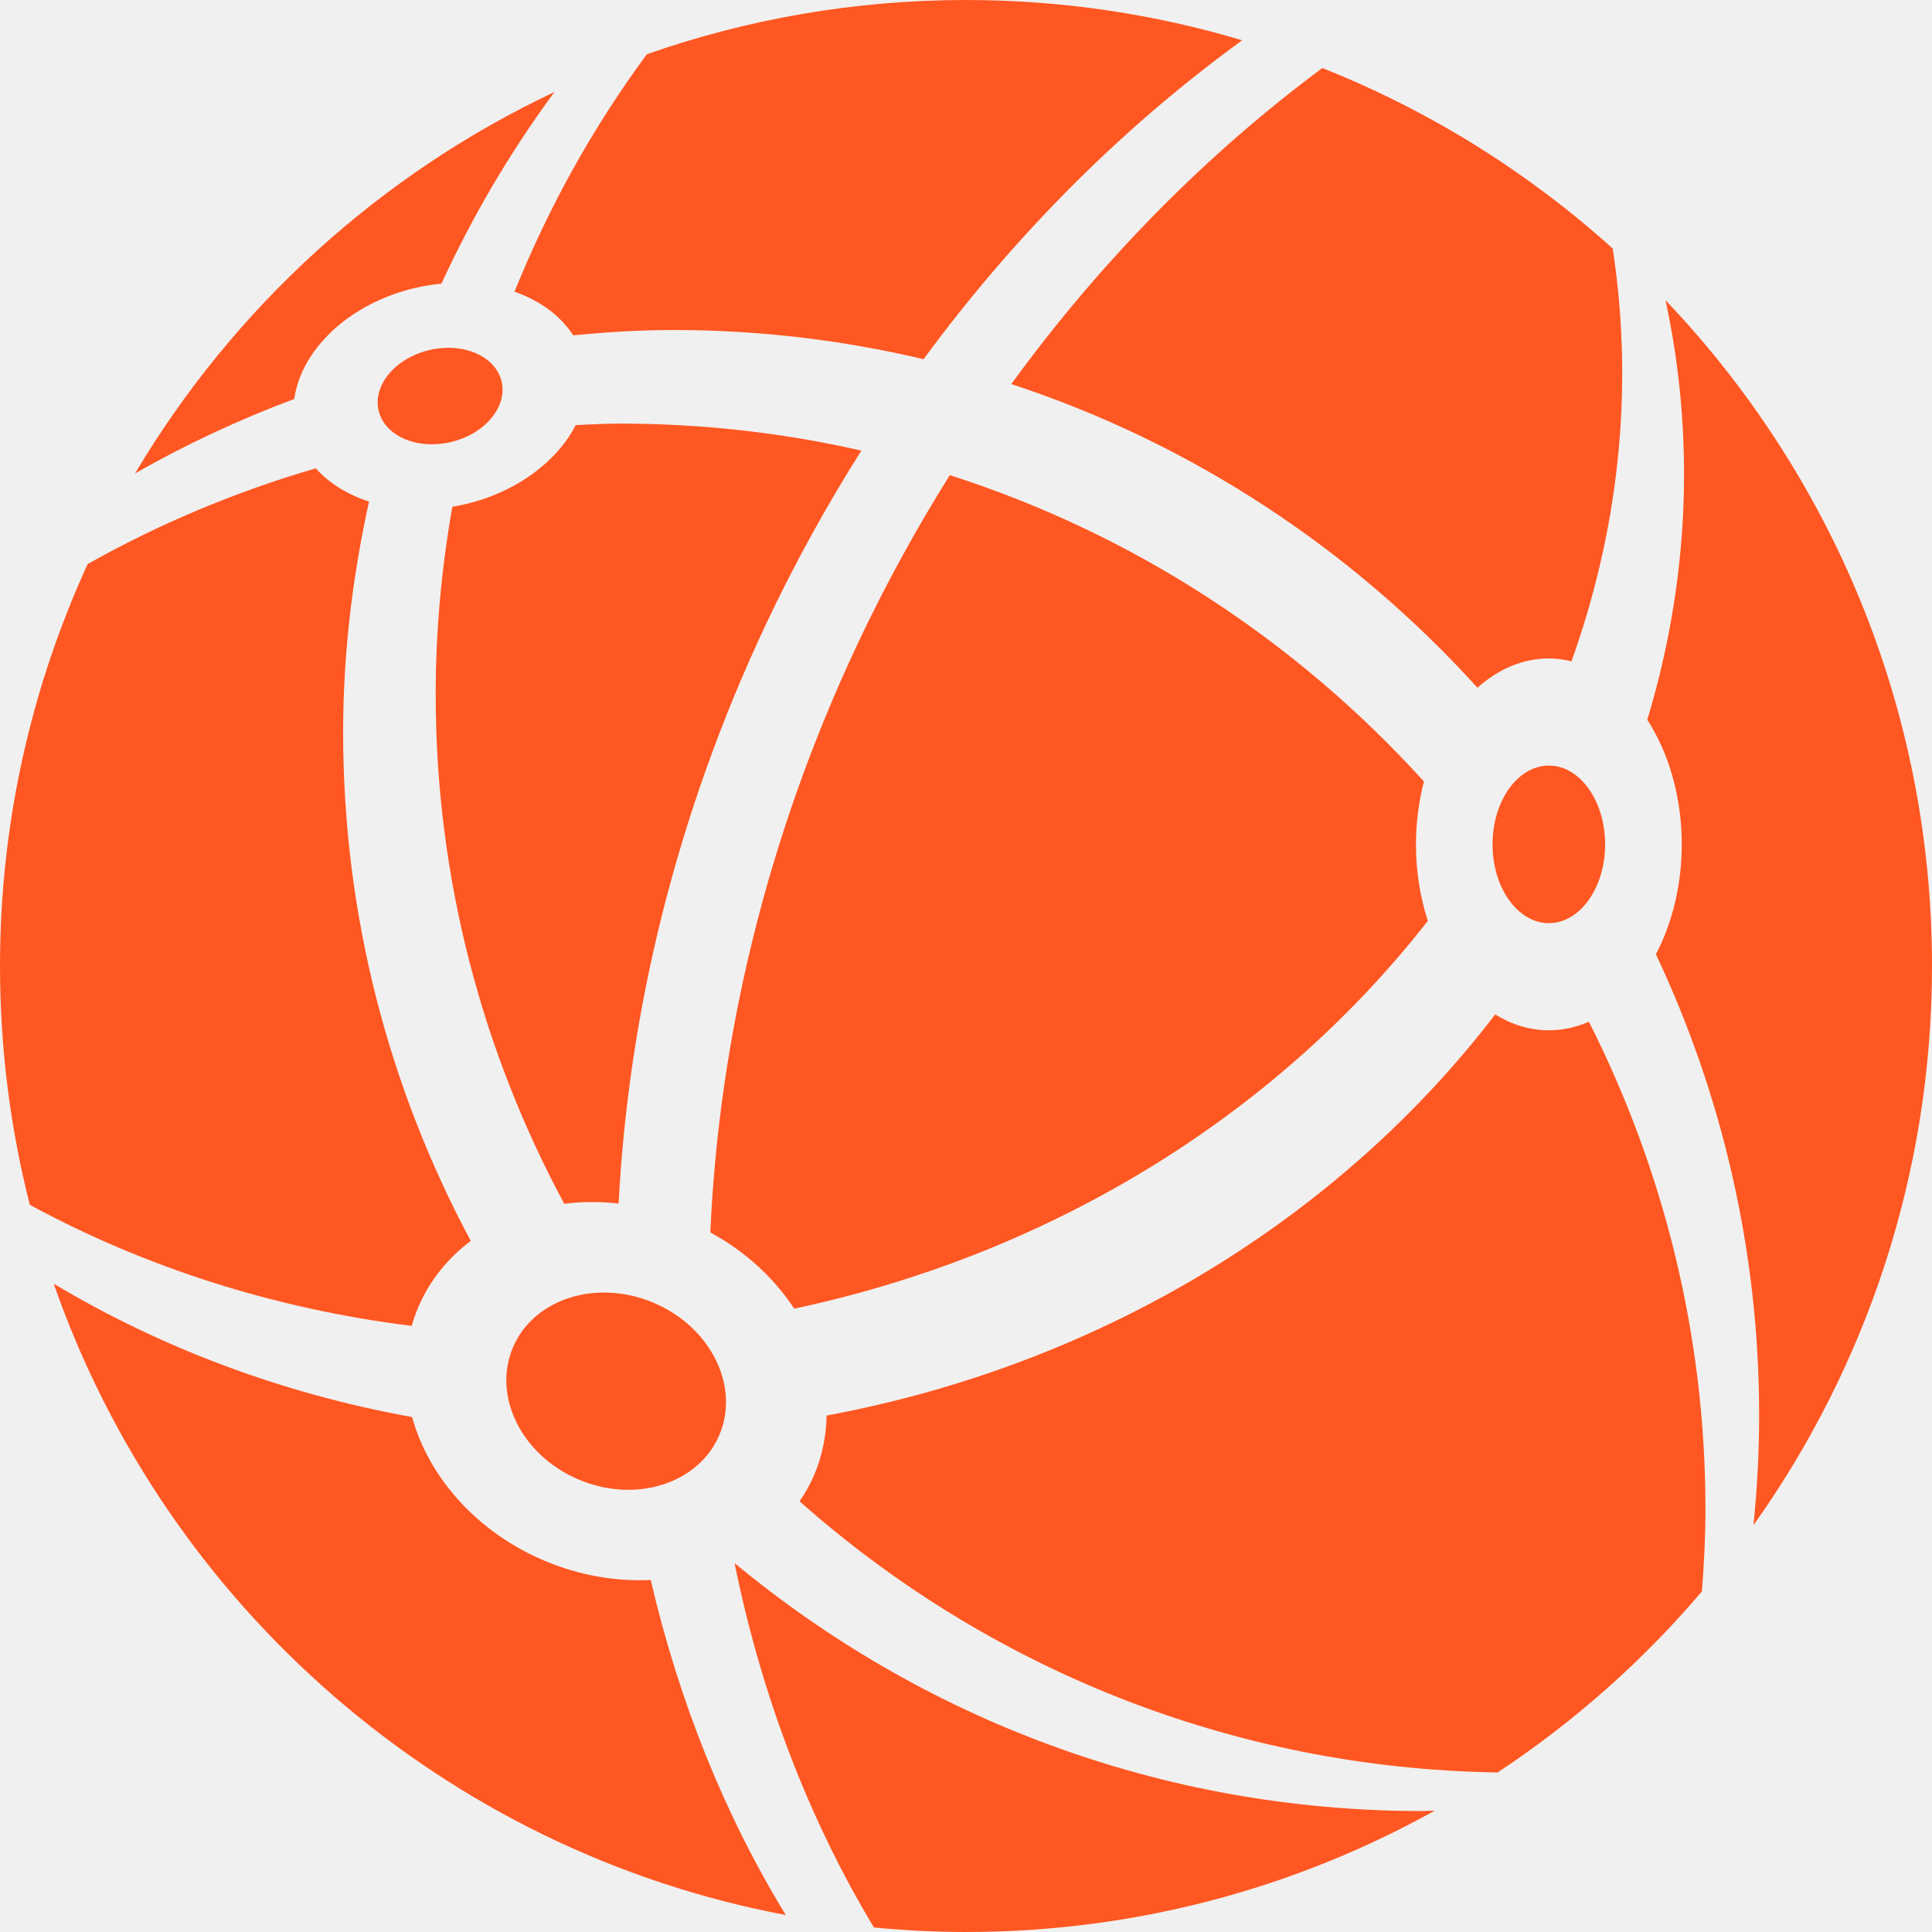
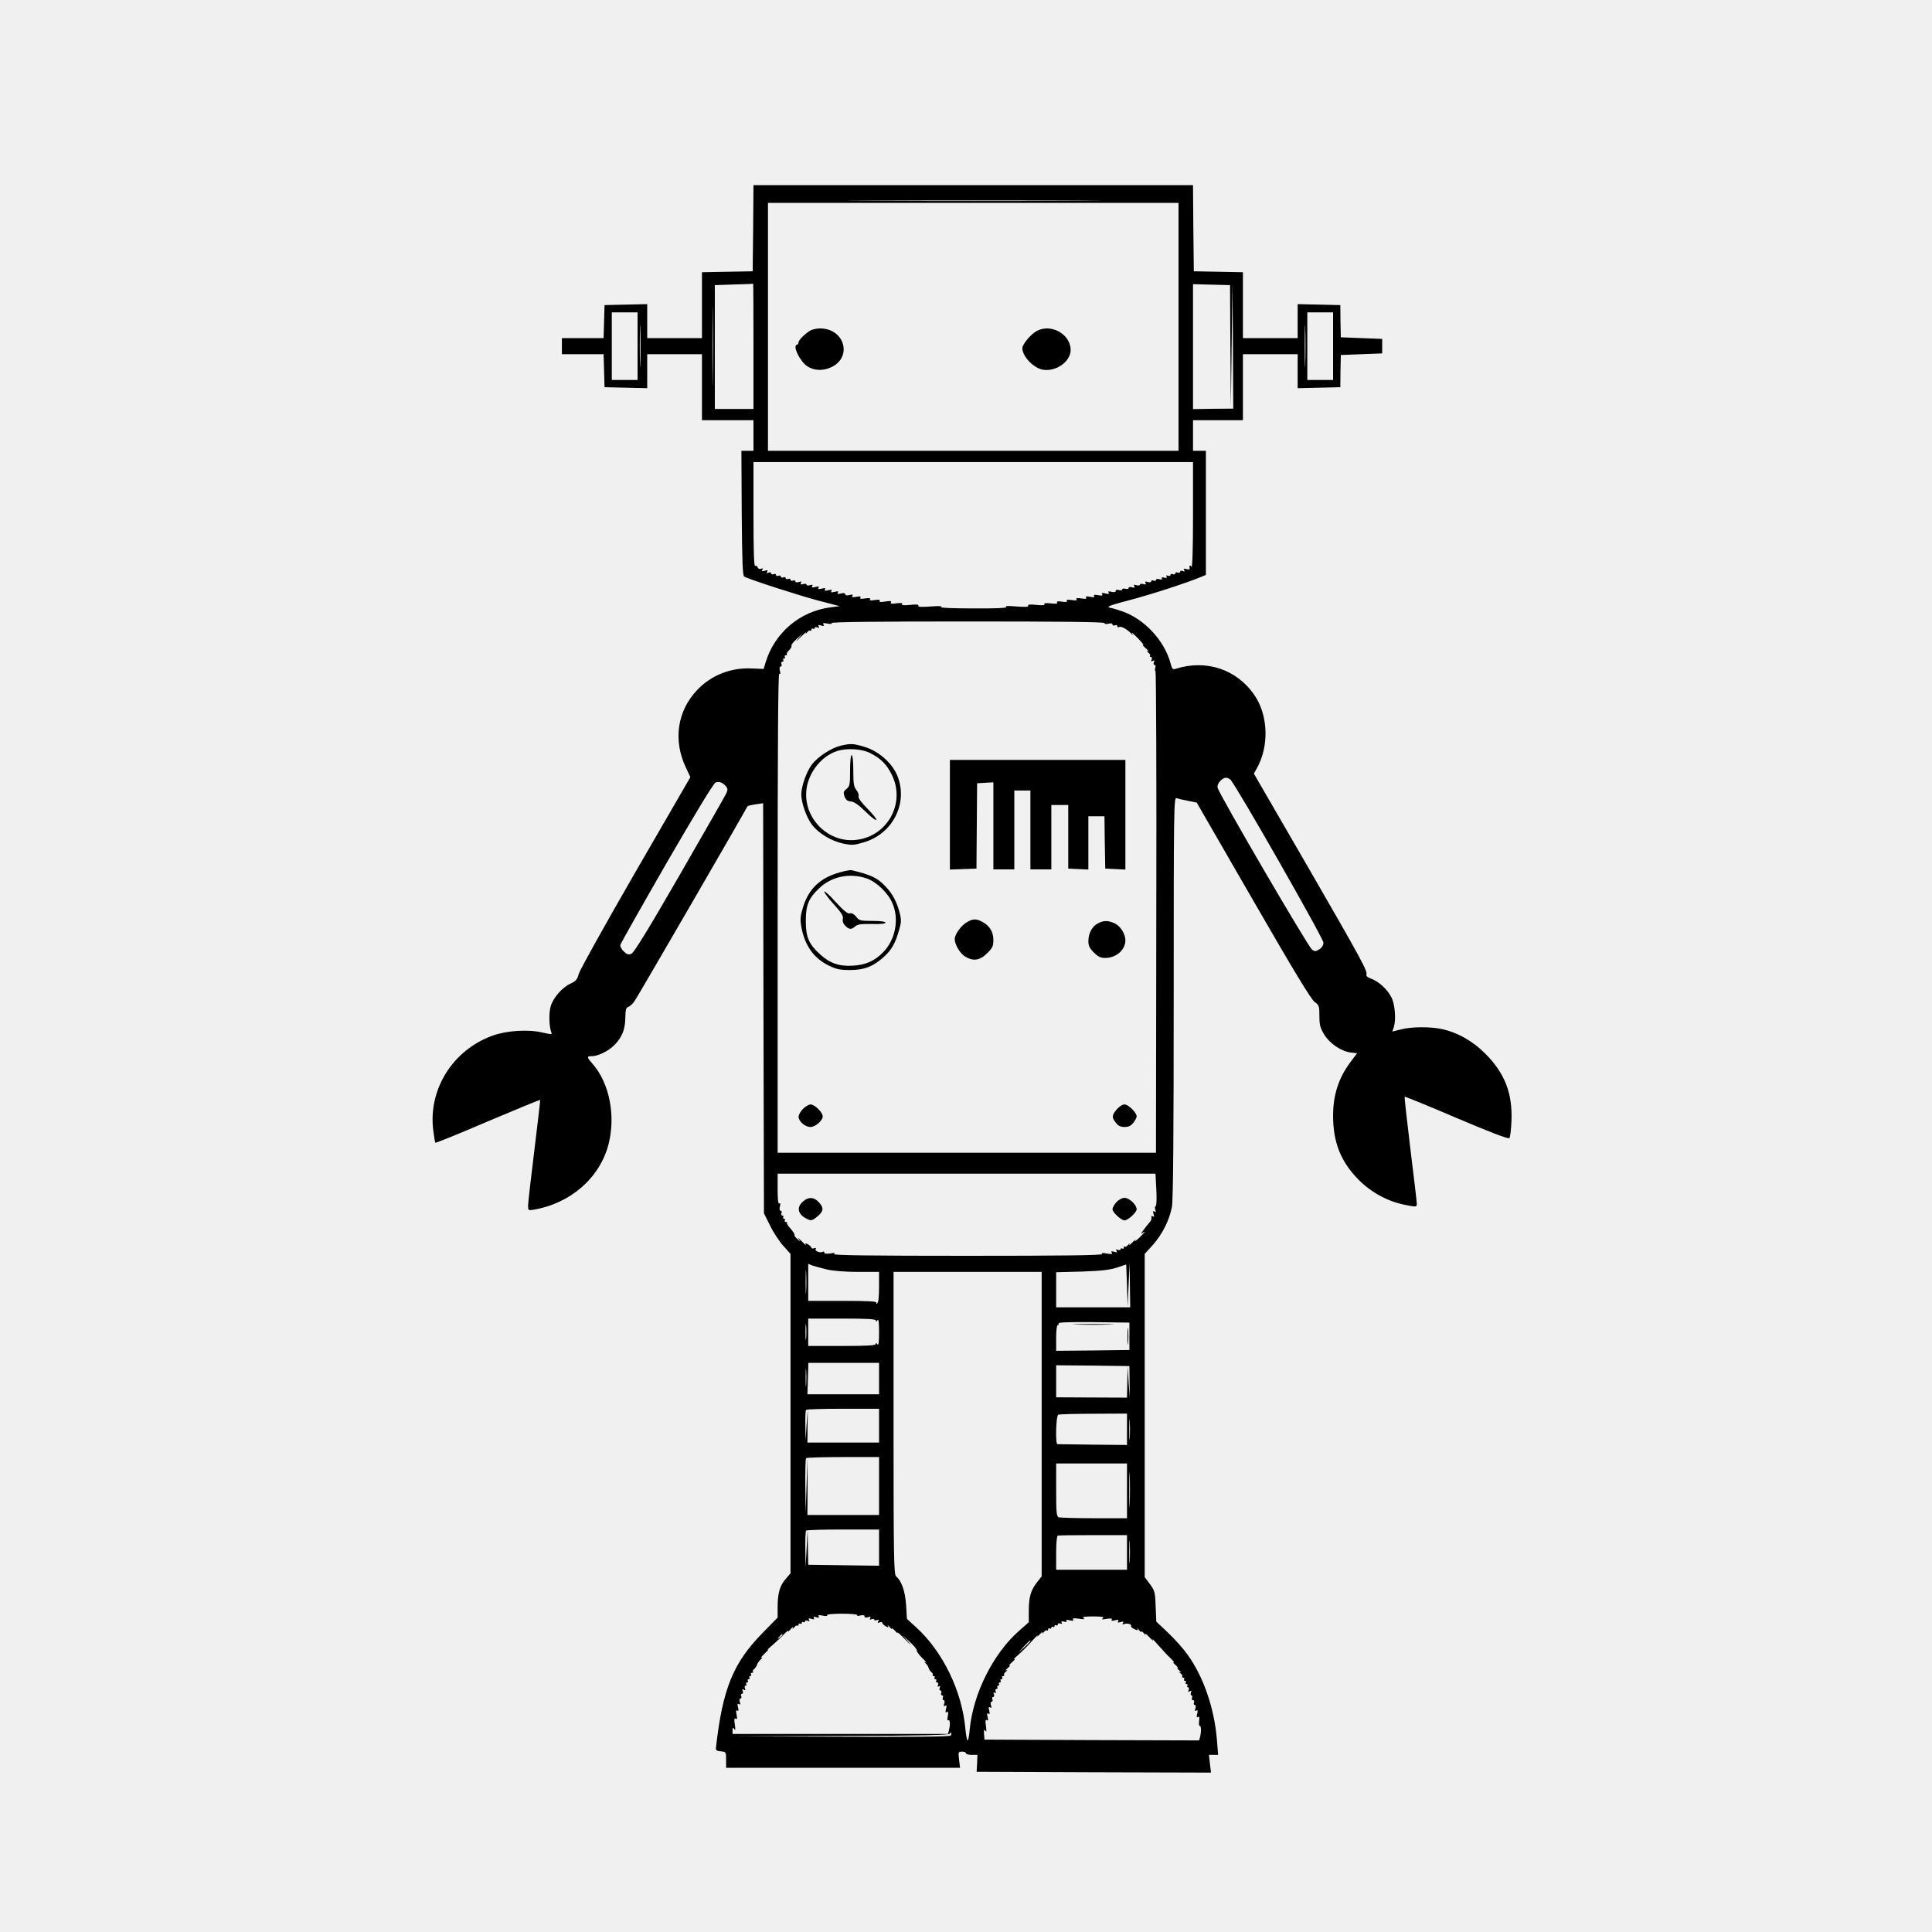
- <svg xmlns="http://www.w3.org/2000/svg" width="140" height="140" viewBox="0 0 140 140" fill="none">
-   <g clip-path="url(#clip0_109_2)">
-     <path d="M73.281 27.831C86.41 32.136 97.992 39.823 107.062 49.836C108.556 48.498 110.328 47.714 112.235 47.714C112.795 47.714 113.342 47.795 113.874 47.923C117.232 38.552 118.425 28.456 116.891 18.191C116.883 18.128 116.865 18.068 116.856 18.004C110.728 12.481 103.62 8.028 95.822 4.93C87.496 11.111 79.845 18.812 73.281 27.831Z" fill="#FF5722" />
-     <path d="M41.536 24.297C43.937 24.071 46.358 23.914 48.819 23.914C55.055 23.914 61.112 24.654 66.925 26.029C73.644 16.885 81.489 9.111 90.013 2.919C83.673 1.026 76.956 0 69.999 0C61.893 0 54.115 1.394 46.875 3.929C42.985 9.195 39.77 14.98 37.283 21.138C39.118 21.778 40.616 22.869 41.536 24.297Z" fill="#FF5722" />
-     <path d="M33.758 36.525C33.43 36.603 33.104 36.666 32.78 36.719C32.001 41.136 31.571 45.673 31.571 50.313C31.571 63.679 34.969 76.233 40.887 87.23C42.163 87.064 43.489 87.064 44.828 87.212C45.54 73.406 48.981 59.103 55.479 45.288C57.561 40.861 59.891 36.652 62.419 32.653C56.794 31.371 50.939 30.695 44.923 30.695C43.847 30.695 42.784 30.756 41.718 30.804C40.376 33.421 37.468 35.642 33.758 36.525Z" fill="#FF5722" />
-     <path d="M68.825 34.431C66.4 38.309 64.155 42.38 62.144 46.658C55.531 60.716 52.095 75.274 51.473 89.304C54.038 90.698 56.103 92.628 57.554 94.83C76.67 90.758 92.769 80.435 103.466 66.731C102.918 65.039 102.606 63.166 102.606 61.188C102.606 59.586 102.818 58.054 103.182 56.63C93.978 46.468 82.192 38.703 68.825 34.431Z" fill="#FF5722" />
-     <path d="M30.303 94.738C31.132 92.778 32.464 91.164 34.114 89.921C28.227 78.942 24.864 66.407 24.864 53.077C24.864 47.324 25.552 41.74 26.741 36.345C25.178 35.841 23.845 35.016 22.883 33.936C17.07 35.635 11.525 37.958 6.352 40.873C2.286 49.744 0 59.604 0 70.001C0 75.976 0.753 81.773 2.161 87.307C10.484 91.821 19.869 94.846 29.834 96.079C29.963 95.628 30.116 95.18 30.303 94.738Z" fill="#FF5722" />
-     <path d="M112.235 74.659C110.851 74.659 109.536 74.245 108.348 73.508C97.267 87.986 80.201 98.794 59.901 102.574C59.87 104.028 59.59 105.479 59.003 106.87C58.712 107.555 58.347 108.19 57.943 108.794C71.453 120.769 89.117 128.143 108.521 128.439C114.059 124.782 119.043 120.358 123.326 115.321C123.478 113.35 123.584 111.366 123.584 109.355C123.584 96.638 120.503 84.663 115.138 74.037C114.221 74.439 113.246 74.659 112.235 74.659Z" fill="#FF5722" />
-     <path d="M53.229 113.268C55.171 122.836 58.576 131.772 63.328 139.674C65.526 139.88 67.748 140 70.001 140C82.332 140 93.908 136.801 103.97 131.205C103.651 131.208 103.339 131.235 103.022 131.235C84.087 131.233 66.749 124.474 53.229 113.268Z" fill="#FF5722" />
-     <path d="M39.46 113.097C34.519 111.01 31.068 107.032 29.861 102.687C20.459 100.985 11.661 97.671 3.893 93.023C12.027 116.379 32.179 134.097 56.942 138.772C52.48 131.475 49.199 123.265 47.153 114.489C44.652 114.611 42.015 114.177 39.46 113.097Z" fill="#FF5722" />
-     <path d="M30.032 20.877C30.689 20.72 31.343 20.618 31.988 20.555C34.253 15.632 36.994 10.975 40.184 6.662C27.499 12.644 16.906 22.321 9.786 34.309C13.455 32.207 17.317 30.409 21.325 28.909C21.817 25.351 25.266 22.012 30.032 20.877Z" fill="#FF5722" />
-     <path d="M140 70.001C140 51.293 132.647 34.313 120.691 21.755C120.954 22.987 121.185 24.233 121.374 25.495C122.74 34.646 121.936 43.665 119.368 52.157C120.914 54.547 121.865 57.709 121.865 61.188C121.865 64.168 121.166 66.915 119.993 69.146C124.772 79.295 127.475 90.614 127.475 102.576C127.475 105.259 127.326 107.904 127.063 110.52C135.197 99.081 140 85.106 140 70.001Z" fill="#FF5722" />
-     <path d="M41.941 107.218C46.073 108.965 50.636 107.512 52.132 103.973C53.628 100.434 51.491 96.149 47.358 94.402C43.226 92.655 38.663 94.108 37.167 97.647C35.671 101.186 37.808 105.471 41.941 107.218Z" fill="#FF5722" />
-     <path d="M112.235 66.895C114.487 66.895 116.313 64.339 116.313 61.186C116.313 58.033 114.487 55.477 112.235 55.477C109.982 55.477 108.156 58.033 108.156 61.186C108.156 64.339 109.982 66.895 112.235 66.895Z" fill="#FF5722" />
-     <path d="M32.686 32.029C35.146 31.442 36.785 29.476 36.346 27.637C35.908 25.799 33.559 24.784 31.099 25.37C28.639 25.956 27 27.922 27.438 29.761C27.877 31.6 30.226 32.615 32.686 32.029Z" fill="#FF5722" />
+ <svg xmlns="http://www.w3.org/2000/svg" version="1.0" width="1200pt" height="1200pt" viewBox="0 0 1200 1200" preserveAspectRatio="xMidYMid meet">
+   <g transform="translate(0,1200) scale(0.1,-0.1)" fill="#000000" stroke="none">
+     <path d="M4678 10583 l-3 -268 -157 -3 -158 -3 0 -204 0 -205 -170 0 -170 0 0 105 0 106 -132 -3 -133 -3 -3 -102 -3 -103 -129 0 -130 0 0 -50 0 -50 130 0 129 0 3 -102 3 -103 133 -3 132 -3 0 106 0 105 170 0 170 0 0 -205 0 -205 160 0 160 0 0 -95 0 -95 -37 0 -38 0 2 -387 c2 -300 6 -389 15 -394 34 -19 348 -120 463 -150 l130 -34 -55 -7 c-191 -24 -349 -158 -405 -343 l-12 -40 -71 3 c-132 7 -254 -41 -343 -135 -122 -129 -149 -310 -70 -478 l29 -62 -341 -589 c-187 -324 -345 -608 -352 -632 -9 -36 -18 -46 -51 -61 -52 -24 -110 -90 -124 -143 -12 -42 -9 -127 4 -159 7 -15 2 -15 -56 -2 -88 21 -222 12 -310 -20 -247 -90 -399 -334 -367 -588 5 -40 11 -74 13 -77 3 -2 150 57 326 133 177 75 323 135 325 133 1 -2 -15 -142 -36 -313 -21 -170 -39 -325 -39 -342 0 -31 1 -32 33 -27 231 39 413 198 467 408 45 178 5 380 -100 499 -37 42 -37 47 -2 47 39 1 102 32 139 70 47 48 66 96 67 168 1 50 4 63 18 68 10 3 28 19 40 37 18 25 692 1188 700 1208 2 4 24 9 50 13 l48 7 2 -1273 3 -1274 38 -76 c20 -42 57 -98 82 -126 l45 -50 0 -992 0 -992 -29 -34 c-37 -41 -51 -90 -51 -175 l0 -66 -92 -94 c-184 -187 -250 -348 -291 -714 -2 -16 5 -21 31 -23 31 -3 32 -4 32 -53 l0 -49 726 0 727 0 -6 50 c-6 48 -5 50 18 50 14 0 25 -4 25 -10 0 -5 16 -10 36 -10 l35 0 -2 -52 -3 -53 728 -3 728 -2 -7 55 -6 55 28 0 29 0 -8 99 c-16 191 -83 387 -182 524 -24 34 -77 94 -119 134 l-75 71 -4 94 c-3 87 -5 97 -35 138 l-33 44 0 1004 0 1004 50 55 c58 64 104 155 119 237 8 41 11 453 11 1303 0 1158 1 1242 17 1236 9 -4 41 -11 71 -17 l55 -11 352 -610 c253 -439 360 -615 381 -629 27 -19 29 -24 29 -86 0 -57 5 -74 30 -116 35 -56 104 -103 163 -111 l41 -5 -39 -52 c-75 -99 -110 -206 -110 -336 0 -167 49 -288 161 -400 78 -78 182 -134 288 -154 70 -14 71 -13 71 8 0 11 -18 165 -40 341 -21 175 -38 321 -35 323 2 2 147 -57 322 -132 205 -87 321 -132 328 -125 5 5 11 53 13 107 7 171 -41 296 -163 418 -77 78 -175 133 -273 153 -73 15 -187 14 -251 -3 l-53 -13 9 26 c15 49 8 143 -15 187 -25 49 -78 98 -125 115 -21 7 -33 17 -30 25 8 22 -27 87 -366 674 l-333 575 17 30 c79 139 73 332 -14 458 -109 160 -300 223 -488 163 -19 -6 -23 -2 -33 36 -38 140 -163 274 -300 321 -25 9 -58 19 -75 22 -25 6 -6 14 115 46 132 34 362 109 446 144 l34 14 0 385 0 386 -40 0 -40 0 0 95 0 95 155 0 155 0 0 205 0 205 170 0 170 0 0 -105 0 -106 133 3 132 3 1 100 2 100 128 5 129 5 0 45 0 45 -129 5 -128 5 -2 100 -1 100 -132 3 -133 3 0 -106 0 -105 -170 0 -170 0 0 205 0 204 -152 3 -153 3 -3 268 -2 267 -1365 0 -1365 0 -2 -267z m2010 170 c-351 -2 -925 -2 -1275 0 -351 1 -64 2 637 2 701 0 988 -1 638 -2z m632 -783 l0 -770 -1275 0 -1275 0 0 770 0 770 1275 0 1275 0 0 -770z m-2893 -317 c-1 -109 -2 -20 -2 197 0 217 1 306 2 198 2 -109 2 -287 0 -395z m253 197 l0 -390 -120 0 -120 0 0 385 0 384 118 4 c64 1 118 4 120 5 1 1 2 -173 2 -388z m2962 2 l3 -377 5 385 5 385 3 -391 2 -392 -125 -1 -125 -2 0 388 0 388 115 -3 115 -3 2 -377z m-3682 -2 l0 -210 -80 0 -80 0 0 210 0 210 80 0 80 0 0 -210z m17 -107 c-1 -60 -3 -11 -3 107 0 118 2 167 3 108 2 -60 2 -156 0 -215z m4130 0 c-1 -60 -3 -11 -3 107 0 118 2 167 3 108 2 -60 2 -156 0 -215z m173 107 l0 -210 -80 0 -80 0 0 210 0 210 80 0 80 0 0 -210z m-870 -1052 c0 -219 -4 -328 -10 -318 -9 14 -14 7 -11 -13 1 -5 -8 -5 -20 -2 -16 5 -19 4 -14 -6 6 -9 3 -11 -8 -6 -10 4 -17 2 -17 -4 0 -6 -7 -9 -15 -5 -8 3 -15 1 -15 -5 0 -6 -7 -9 -15 -5 -8 3 -15 1 -15 -5 0 -6 -7 -8 -16 -5 -10 4 -13 2 -8 -6 5 -7 0 -9 -14 -6 -14 4 -20 2 -15 -5 4 -6 -2 -8 -15 -5 -12 4 -22 2 -22 -4 0 -6 -7 -8 -15 -4 -8 3 -15 1 -15 -5 0 -6 -9 -8 -21 -4 -16 5 -19 4 -14 -6 6 -9 2 -11 -13 -7 -12 4 -22 2 -22 -4 0 -5 -10 -6 -21 -3 -16 5 -19 4 -14 -6 6 -9 2 -11 -13 -7 -12 4 -22 2 -22 -4 0 -6 -9 -8 -20 -5 -11 3 -20 1 -20 -5 0 -5 -9 -6 -20 -3 -12 4 -20 2 -20 -5 0 -8 -9 -10 -26 -6 -18 5 -24 3 -18 -5 5 -9 -1 -10 -20 -5 -20 5 -26 4 -20 -5 5 -9 -1 -10 -25 -6 -23 5 -30 3 -25 -5 5 -8 -2 -9 -25 -5 -23 5 -30 3 -25 -5 5 -8 -3 -9 -30 -5 -25 4 -34 2 -30 -5 5 -8 -4 -9 -30 -5 -25 4 -34 2 -30 -5 5 -8 -4 -9 -30 -5 -25 4 -34 2 -30 -5 5 -8 -7 -9 -39 -6 -31 4 -44 2 -40 -5 4 -7 -13 -8 -51 -4 -39 4 -54 2 -50 -5 5 -8 -16 -9 -72 -5 -53 5 -74 4 -64 -3 10 -6 -59 -10 -205 -9 -136 0 -212 4 -200 9 12 6 -12 7 -64 3 -59 -4 -82 -3 -77 5 4 7 -11 9 -50 5 -39 -4 -55 -3 -51 4 5 8 -7 9 -35 6 -30 -5 -39 -3 -34 6 6 8 -4 10 -35 5 -29 -5 -40 -4 -35 4 4 7 -5 9 -30 5 -26 -4 -35 -3 -30 5 4 7 -5 9 -30 5 -27 -4 -35 -3 -30 5 5 8 -2 10 -25 5 -24 -4 -30 -3 -25 6 6 8 1 10 -18 5 -17 -4 -26 -2 -26 5 0 7 -10 9 -26 5 -20 -5 -25 -4 -20 5 6 9 0 10 -20 5 -19 -5 -25 -4 -20 5 6 9 0 10 -20 5 -19 -5 -25 -4 -20 5 6 9 0 10 -20 5 -19 -5 -25 -4 -20 5 6 9 0 10 -20 5 -20 -5 -25 -4 -19 6 5 9 2 10 -14 5 -11 -3 -21 -2 -21 3 0 6 -10 8 -22 4 -15 -4 -19 -2 -13 7 5 10 2 11 -14 6 -12 -4 -21 -2 -21 4 0 6 -7 8 -15 5 -8 -4 -15 -1 -15 5 0 6 -7 8 -15 5 -8 -4 -15 -1 -15 5 0 6 -7 8 -15 5 -8 -4 -15 -1 -15 5 0 6 -7 8 -15 5 -8 -4 -15 -1 -15 5 0 6 -7 8 -15 5 -8 -4 -15 -1 -15 5 0 6 -7 8 -17 4 -11 -5 -14 -3 -8 6 6 10 2 11 -15 6 -17 -5 -21 -4 -15 6 6 9 4 11 -8 6 -9 -3 -18 0 -21 9 -3 9 -10 12 -16 9 -7 -4 -10 103 -10 319 l0 326 1365 0 1365 0 0 -332z m-550 -668 c0 -6 11 -8 25 -4 15 4 25 2 25 -5 0 -6 7 -8 15 -5 8 4 15 1 15 -6 0 -6 4 -8 10 -5 12 8 49 -12 75 -39 11 -12 16 -16 11 -9 -16 24 -1 13 39 -29 22 -23 33 -38 25 -34 -8 4 -1 -5 15 -19 17 -15 23 -24 15 -20 -10 4 -9 1 2 -8 10 -8 15 -17 11 -20 -3 -4 -1 -7 5 -7 6 0 9 -7 5 -17 -5 -12 -3 -14 7 -8 10 6 12 4 7 -8 -4 -10 -2 -17 4 -17 6 0 8 -7 5 -17 -4 -9 -3 -19 1 -22 4 -3 7 -678 5 -1498 l-2 -1493 -1175 0 -1175 0 0 1491 c0 1029 3 1488 10 1484 7 -4 9 2 4 19 -4 16 -2 26 5 26 6 0 8 7 5 15 -4 8 -1 15 6 15 6 0 8 5 5 10 -3 6 -1 10 5 10 6 0 8 5 5 10 -3 6 -1 10 6 10 7 0 10 3 6 6 -3 3 3 14 14 25 11 11 17 23 15 28 -3 4 11 23 32 42 l37 34 -30 -36 c-17 -19 -10 -15 14 10 25 25 41 39 37 31 -4 -9 -2 -8 7 2 8 10 17 15 20 11 4 -3 7 -1 7 6 0 7 5 9 10 6 6 -3 10 -2 10 4 0 6 7 7 17 4 11 -5 14 -3 8 6 -6 10 -2 11 15 6 17 -5 21 -4 15 5 -6 10 0 12 24 7 20 -4 30 -3 26 3 -4 7 289 10 844 10 571 0 851 -3 851 -10z m782 -972 c28 -22 578 -986 578 -1013 0 -15 -9 -31 -25 -41 -22 -14 -28 -15 -46 -2 -22 14 -579 968 -586 1005 -3 13 3 29 16 42 24 24 40 26 63 9z m-3132 -43 c10 -13 11 -21 1 -43 -7 -15 -137 -242 -289 -506 -190 -330 -283 -481 -299 -489 -19 -9 -28 -6 -49 14 -14 13 -23 31 -21 41 3 9 132 238 288 509 181 312 291 494 304 499 22 8 44 0 65 -25z m2672 -2502 c3 -55 2 -101 -4 -104 -5 -3 -6 -14 -2 -24 5 -13 4 -16 -5 -10 -10 6 -11 2 -6 -15 5 -17 4 -20 -5 -15 -8 5 -11 3 -8 -5 2 -8 -2 -21 -9 -29 -36 -42 -66 -84 -50 -72 30 24 18 6 -20 -30 -21 -18 -31 -25 -23 -13 8 11 2 6 -14 -10 -16 -17 -25 -24 -22 -16 5 10 2 9 -7 -2 -8 -10 -17 -15 -20 -11 -4 3 -7 1 -7 -6 0 -7 -4 -9 -10 -6 -5 3 -10 2 -10 -4 0 -6 -7 -7 -17 -4 -11 5 -14 3 -8 -6 6 -10 2 -11 -15 -6 -17 5 -20 4 -15 -5 6 -10 -1 -11 -30 -6 -25 5 -35 4 -30 -3 4 -8 -244 -11 -837 -11 -596 0 -839 3 -828 11 11 8 5 9 -22 4 -25 -4 -38 -2 -38 5 0 6 -5 8 -10 5 -15 -10 -51 5 -44 17 5 7 1 9 -9 5 -10 -3 -17 -2 -17 3 0 5 -10 14 -21 21 -17 9 -20 8 -14 -3 5 -7 -7 3 -26 23 -19 19 -27 26 -19 15 15 -21 15 -21 -7 -2 -13 10 -21 22 -18 26 2 3 -9 21 -24 38 -16 17 -26 33 -23 36 3 3 0 6 -7 6 -7 0 -9 5 -6 10 3 6 1 10 -5 10 -6 0 -8 5 -5 10 3 6 1 10 -5 10 -7 0 -10 7 -6 15 3 8 1 15 -5 15 -7 0 -9 10 -5 26 5 17 3 23 -4 19 -7 -4 -10 26 -10 89 l0 96 1174 0 1173 0 5 -97z m-2175 -635 c-2 -35 -3 -9 -3 57 0 66 1 94 3 63 2 -32 2 -86 0 -120z m129 137 c40 -9 114 -15 195 -15 l129 0 0 -94 c0 -61 -4 -97 -12 -102 -7 -4 -8 -3 -4 4 5 9 -48 12 -208 12 l-216 0 0 115 0 115 25 -10 c14 -5 55 -16 91 -25z m1874 -95 l6 135 2 -137 2 -138 -230 0 -230 0 0 109 0 109 158 4 c119 4 172 10 217 24 l60 20 5 -131 4 -130 6 135z m-540 -866 l0 -945 -29 -37 c-39 -50 -51 -92 -51 -176 l0 -72 -60 -53 c-161 -141 -286 -391 -307 -613 -3 -38 -9 -68 -13 -68 -4 0 -10 33 -14 73 -21 234 -140 478 -304 628 l-59 54 -5 85 c-6 87 -28 151 -62 179 -14 12 -16 111 -16 952 l0 939 460 0 460 0 0 -946z m-1030 644 c0 -9 4 -8 10 2 7 10 10 -13 10 -75 0 -62 -3 -85 -10 -75 -6 10 -10 11 -10 3 0 -10 -49 -13 -210 -13 l-210 0 0 85 0 85 210 0 c161 0 210 -3 210 -12z m-433 -110 c-2 -24 -4 -7 -4 37 0 44 2 63 4 43 2 -21 2 -57 0 -80z m2008 12 l0 -85 -227 -3 -228 -2 0 80 c0 50 4 80 11 80 5 0 7 5 4 10 -4 7 67 9 217 8 l223 -3 0 -85z m-1555 -262 l0 -98 -222 0 -223 0 3 97 3 98 220 0 219 0 0 -97z m-453 -41 c-2 -23 -3 -1 -3 48 0 50 1 68 3 42 2 -26 2 -67 0 -90z m2009 18 l1 -100 -7 100 -6 100 -2 -98 -2 -98 -220 1 -220 1 0 100 0 99 228 -2 227 -3 1 -100z m-1556 -270 l0 -105 -222 0 -223 0 1 102 1 103 -7 -95 -6 -95 -2 91 c-1 50 1 94 5 97 3 4 107 7 230 7 l223 0 0 -105z m1540 -22 l0 -98 -212 2 c-117 2 -216 3 -220 3 -14 0 -9 178 5 183 6 3 105 6 220 6 l207 1 0 -97z m17 -55 c-2 -29 -3 -6 -3 52 0 58 1 81 3 53 2 -29 2 -77 0 -105z m-1557 -298 l0 -180 -222 0 -223 0 1 177 0 178 -6 -170 -6 -170 -2 166 c-1 91 1 169 5 172 3 4 107 7 230 7 l223 0 0 -180z m1557 -112 c-1 -51 -3 -12 -3 87 0 99 2 141 3 93 2 -48 2 -129 0 -180z m-17 82 l0 -170 -204 0 c-112 0 -211 3 -220 6 -14 5 -16 30 -16 170 l0 164 220 0 220 0 0 -170z m-1540 -352 l0 -113 -220 3 -220 3 -2 107 -2 107 -6 -115 -6 -115 -2 111 c-1 61 1 114 5 117 3 4 107 7 230 7 l223 0 0 -112z m1540 -30 l0 -108 -220 0 -220 0 0 104 c0 61 4 106 10 108 6 2 105 3 220 3 l210 0 0 -107z m17 -55 c-2 -32 -3 -6 -3 57 0 63 1 89 3 58 2 -32 2 -84 0 -115z m-1693 -335 c-3 -5 6 -6 20 -2 17 4 26 2 26 -6 0 -7 8 -9 21 -5 16 5 19 4 14 -6 -6 -9 -3 -11 8 -6 10 3 17 2 17 -3 0 -5 7 -6 17 -3 12 5 14 3 8 -7 -6 -10 -4 -12 8 -7 10 3 17 2 17 -3 0 -5 10 -14 21 -21 17 -9 20 -8 14 3 -3 7 1 4 9 -6 9 -11 16 -16 16 -12 0 5 9 -2 21 -15 11 -13 17 -17 13 -9 -5 8 19 -12 51 -46 33 -33 42 -40 20 -15 l-40 46 47 -44 c26 -24 45 -48 42 -52 -2 -4 12 -25 33 -46 21 -20 31 -34 23 -29 -13 7 -13 6 0 -6 8 -7 16 -20 18 -28 2 -8 10 -20 17 -26 8 -6 12 -14 8 -17 -3 -4 -1 -7 6 -7 7 0 9 -4 6 -10 -3 -5 -1 -10 5 -10 6 0 8 -4 5 -10 -3 -5 -1 -10 5 -10 7 0 9 -7 6 -16 -4 -10 -2 -13 6 -8 8 5 9 2 5 -9 -4 -10 -2 -17 4 -17 6 0 9 -7 5 -15 -3 -8 -1 -15 5 -15 6 0 9 -7 5 -15 -3 -8 -1 -15 5 -15 6 0 8 -9 4 -21 -5 -16 -4 -19 5 -14 10 6 11 1 6 -19 -5 -20 -4 -26 5 -20 9 5 10 -1 6 -25 -4 -20 -3 -30 3 -26 11 7 13 -28 4 -62 l-6 -23 -669 0 -669 0 0 23 c0 18 2 19 11 7 7 -11 8 -3 3 29 -5 33 -3 42 6 36 9 -6 10 1 5 25 -5 23 -4 31 4 25 8 -5 10 1 5 21 -5 20 -4 25 6 19 9 -5 10 -2 5 14 -4 12 -2 21 4 21 6 0 8 7 5 15 -4 8 -1 15 5 15 6 0 8 7 4 17 -5 12 -3 14 7 8 10 -6 12 -4 7 8 -3 10 -2 17 4 17 6 0 7 5 4 10 -3 6 -1 10 5 10 6 0 8 5 5 10 -3 6 -1 10 5 10 6 0 8 5 5 10 -3 6 -1 10 5 10 6 0 8 5 5 10 -3 6 -1 10 6 10 7 0 9 3 6 7 -4 3 0 11 8 17 7 6 15 18 17 26 2 8 12 23 23 33 11 10 13 15 5 11 -8 -3 1 8 20 26 19 18 28 28 20 24 -9 -5 0 4 20 21 19 16 53 47 75 70 21 22 36 33 31 25 -4 -8 2 -4 14 10 12 14 19 18 15 10 -4 -10 -2 -9 8 2 8 10 17 15 20 11 4 -3 7 -1 7 6 0 7 5 9 10 6 6 -3 10 -1 10 5 0 6 5 8 10 5 6 -3 10 -2 10 4 0 6 7 7 17 4 11 -5 14 -3 8 6 -6 10 -2 11 15 6 16 -5 20 -4 15 5 -5 9 -1 10 15 5 16 -5 20 -4 15 5 -6 9 1 10 25 5 20 -4 30 -3 27 2 -4 6 32 10 93 10 55 0 97 -4 94 -9z m1526 -19 c-11 -8 -5 -9 23 -4 27 4 37 3 32 -5 -5 -7 2 -9 21 -4 20 5 25 4 19 -6 -5 -9 -2 -10 15 -5 17 5 21 4 15 -6 -6 -9 -3 -11 8 -6 20 7 49 -2 42 -13 -2 -4 7 -12 21 -19 20 -9 24 -9 19 1 -4 7 1 4 9 -6 9 -11 16 -16 16 -11 0 5 7 0 16 -11 8 -10 12 -12 8 -4 -3 8 8 -1 26 -20 18 -19 27 -26 20 -15 -7 11 7 -2 31 -30 24 -27 59 -66 79 -84 19 -19 28 -31 20 -27 -8 4 -4 -2 9 -13 13 -12 20 -21 15 -21 -4 0 1 -7 12 -16 10 -8 12 -13 4 -9 -10 4 -9 2 2 -8 10 -8 15 -17 11 -20 -3 -4 -1 -7 6 -7 7 0 9 -4 6 -10 -3 -5 -1 -10 5 -10 6 0 8 -4 5 -10 -3 -5 -1 -10 5 -10 6 0 8 -4 5 -10 -3 -5 -2 -10 4 -10 6 0 7 -7 4 -17 -5 -12 -3 -14 7 -8 10 6 12 4 7 -8 -3 -10 -2 -17 3 -17 5 0 7 -7 4 -15 -4 -8 -1 -15 6 -15 7 0 10 -7 6 -15 -3 -8 -1 -15 5 -15 6 0 8 -9 4 -21 -5 -16 -4 -19 5 -14 10 6 11 1 6 -19 -5 -20 -4 -26 5 -20 8 5 10 -2 7 -25 -2 -17 -1 -31 4 -31 9 0 10 -35 2 -68 l-6 -22 -667 2 -666 3 -3 35 c-2 27 0 31 8 20 7 -11 8 -3 4 29 -5 33 -4 42 5 37 9 -6 10 0 5 20 -5 19 -4 25 5 20 9 -6 10 0 5 20 -5 20 -4 25 6 19 9 -5 10 -2 5 14 -4 12 -2 21 4 21 6 0 8 7 5 15 -4 8 -1 15 5 15 6 0 8 7 4 17 -4 11 -3 14 5 9 8 -5 10 -2 6 8 -3 9 -1 16 6 16 6 0 8 5 5 10 -3 6 -1 10 5 10 6 0 8 5 5 10 -3 6 -1 10 5 10 6 0 8 5 5 10 -3 6 -1 10 5 10 6 0 8 5 5 10 -3 6 -1 10 6 10 7 0 9 3 6 7 -4 3 1 12 11 20 11 10 12 12 2 8 -8 -4 -4 3 10 15 14 12 18 19 10 15 -8 -4 -1 5 15 20 17 14 23 23 15 19 -8 -3 2 8 22 25 20 17 58 55 84 84 26 29 43 45 38 37 -5 -9 2 -4 15 10 13 14 20 18 16 10 -4 -10 -1 -9 8 2 8 10 17 15 20 11 4 -3 7 -1 7 6 0 7 5 9 10 6 6 -3 10 -1 10 5 0 6 5 8 10 5 6 -3 10 -1 10 5 0 6 5 8 10 5 6 -3 10 -1 10 5 0 7 7 9 16 6 10 -4 13 -2 8 6 -5 7 0 9 14 6 14 -4 20 -2 16 4 -5 7 2 9 20 4 20 -5 26 -3 21 5 -6 8 4 9 36 5 32 -5 40 -4 29 3 -11 8 5 11 60 11 56 0 71 -3 60 -11z m-1990 -103 c0 -2 -8 -10 -17 -17 -16 -13 -17 -12 -4 4 13 16 21 21 21 13z m1540 -39 c0 -2 -17 -19 -37 -38 l-38 -34 34 38 c33 34 41 42 41 34z m-496 -587 c-7 -7 -249 -9 -685 -7 l-674 2 678 3 c508 1 677 5 677 14 0 6 3 8 7 5 4 -4 2 -12 -3 -17z" />
+     <path d="M5035 9948 c-31 -17 -75 -60 -75 -74 0 -7 -5 -14 -12 -16 -25 -9 22 -104 66 -133 43 -28 99 -30 151 -5 132 64 79 241 -72 240 -21 0 -47 -6 -58 -12z" />
+     <path d="M6434 9941 c-36 -22 -84 -81 -84 -103 0 -51 68 -123 126 -134 82 -15 174 50 174 122 0 101 -128 169 -216 115z" />
+     <path d="M5224 7369 c-60 -14 -143 -68 -181 -117 -34 -45 -66 -136 -66 -187 0 -51 32 -142 66 -187 42 -55 120 -102 196 -118 54 -11 66 -10 129 9 182 55 276 250 203 419 -34 76 -114 146 -198 172 -71 22 -87 23 -149 9z m182 -47 c66 -34 101 -69 133 -134 88 -176 -27 -385 -224 -405 -162 -17 -308 117 -308 282 0 117 84 235 192 270 61 20 155 14 207 -13z" />
+     <path d="M5280 7214 c0 -87 -2 -97 -22 -114 -19 -15 -21 -22 -13 -46 8 -22 18 -30 40 -32 21 -2 49 -22 91 -63 33 -33 63 -56 67 -52 4 4 -20 35 -54 69 -40 41 -60 68 -56 78 3 8 -3 26 -14 39 -16 21 -19 41 -19 121 0 57 -4 96 -10 96 -6 0 -10 -39 -10 -96z" />
+     <path d="M5900 6940 l0 -341 83 3 82 3 2 265 2 265 50 3 51 3 0 -270 0 -271 65 0 65 0 0 245 0 245 50 0 50 0 0 -245 0 -245 65 0 65 0 0 200 0 200 53 0 52 0 0 -197 0 -198 63 -3 62 -3 0 166 0 165 50 0 50 0 2 -162 3 -163 63 -3 62 -3 0 341 0 340 -545 0 -545 0 0 -340z" />
+     <path d="M5214 6581 c-121 -34 -191 -102 -226 -215 -18 -60 -19 -77 -10 -127 21 -112 77 -191 169 -236 47 -23 71 -28 133 -28 88 0 144 22 209 81 48 43 72 84 95 166 14 47 15 64 5 104 -17 69 -45 123 -88 167 -50 54 -90 73 -211 102 -8 2 -42 -4 -76 -14z m169 -37 c59 -20 132 -89 159 -152 45 -101 20 -230 -59 -309 -53 -53 -106 -76 -186 -81 -85 -5 -144 15 -205 72 -69 63 -87 106 -87 206 0 98 17 140 82 202 77 74 190 98 296 62z" />
+     <path d="M5120 6462 c0 -8 27 -44 60 -80 47 -52 59 -72 55 -89 -3 -15 2 -30 15 -43 24 -24 38 -25 62 -4 14 13 36 16 103 15 55 -2 85 2 85 8 0 7 -31 11 -81 11 -75 0 -83 2 -101 26 -13 16 -27 24 -39 21 -14 -4 -38 16 -89 71 -38 43 -70 71 -70 64z" />
+     <path d="M6002 6270 c-35 -22 -72 -74 -72 -103 0 -34 33 -89 64 -108 51 -31 92 -25 137 20 34 33 39 45 39 83 0 51 -24 89 -70 113 -38 20 -59 19 -98 -5z" />
+     <path d="M6818 6264 c-35 -18 -58 -62 -58 -110 0 -28 8 -44 34 -70 26 -26 42 -34 70 -34 69 0 126 50 126 110 0 39 -31 88 -65 104 -41 20 -72 20 -107 0z" />
+     <path d="M4987 5112 c-15 -15 -27 -37 -27 -48 0 -29 41 -64 74 -64 30 0 76 40 76 66 0 25 -50 74 -75 74 -12 0 -33 -13 -48 -28z" />
+     <path d="M6936 5109 c-31 -37 -32 -49 -5 -83 15 -19 30 -26 54 -26 24 0 39 7 54 26 12 15 21 32 21 40 0 23 -51 74 -75 74 -14 0 -34 -13 -49 -31z" />
+     <path d="M4986 4536 c-39 -35 -31 -77 21 -104 31 -17 37 -15 72 14 37 31 39 53 6 88 -30 32 -66 33 -99 2z" />
+     <path d="M6935 4534 c-14 -15 -25 -35 -25 -45 0 -19 54 -69 75 -69 21 0 75 50 75 69 0 28 -46 71 -75 71 -15 0 -36 -11 -50 -26z" />
+     <path d="M6688 3773 c56 -2 148 -2 205 0 56 1 10 3 -103 3 -113 0 -159 -2 -102 -3z" />
+     <path d="M7003 3700 c0 -47 2 -66 4 -42 2 23 2 61 0 85 -2 23 -4 4 -4 -43z" />
  </g>
-   <defs>
-     <clipPath id="clip0_109_2">
-       <rect width="140" height="140" fill="white" />
-     </clipPath>
-   </defs>
</svg>
